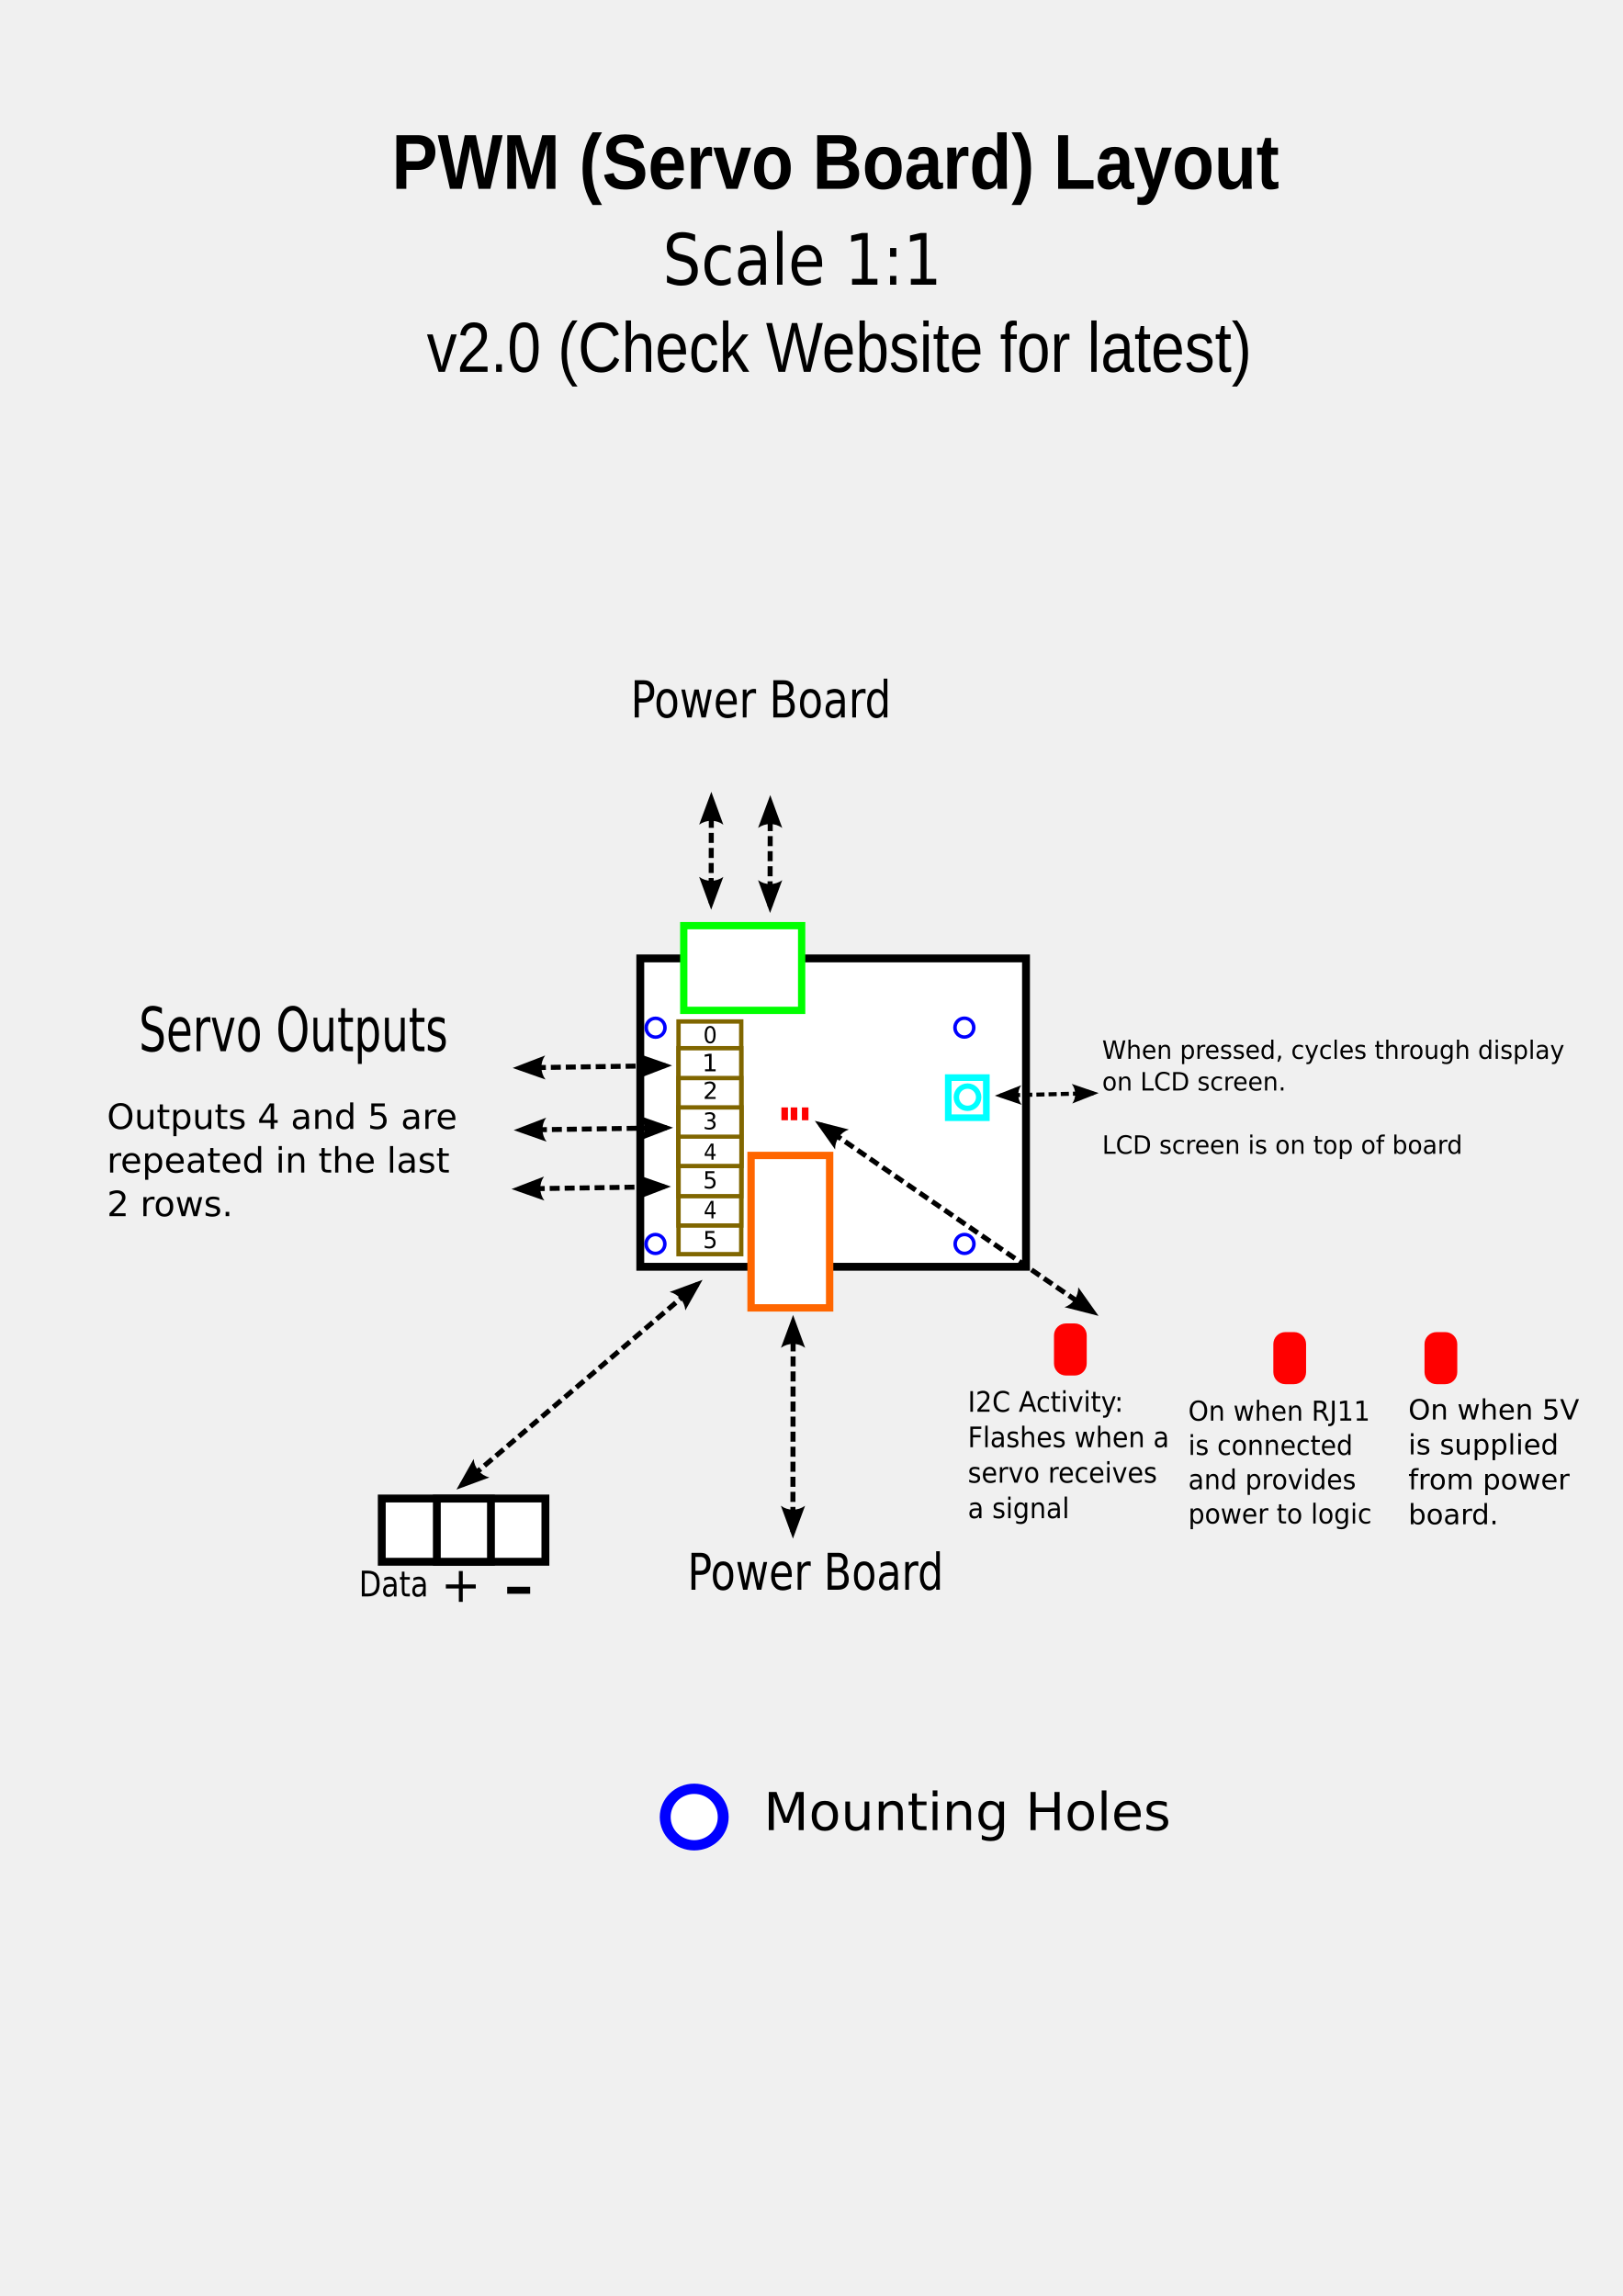
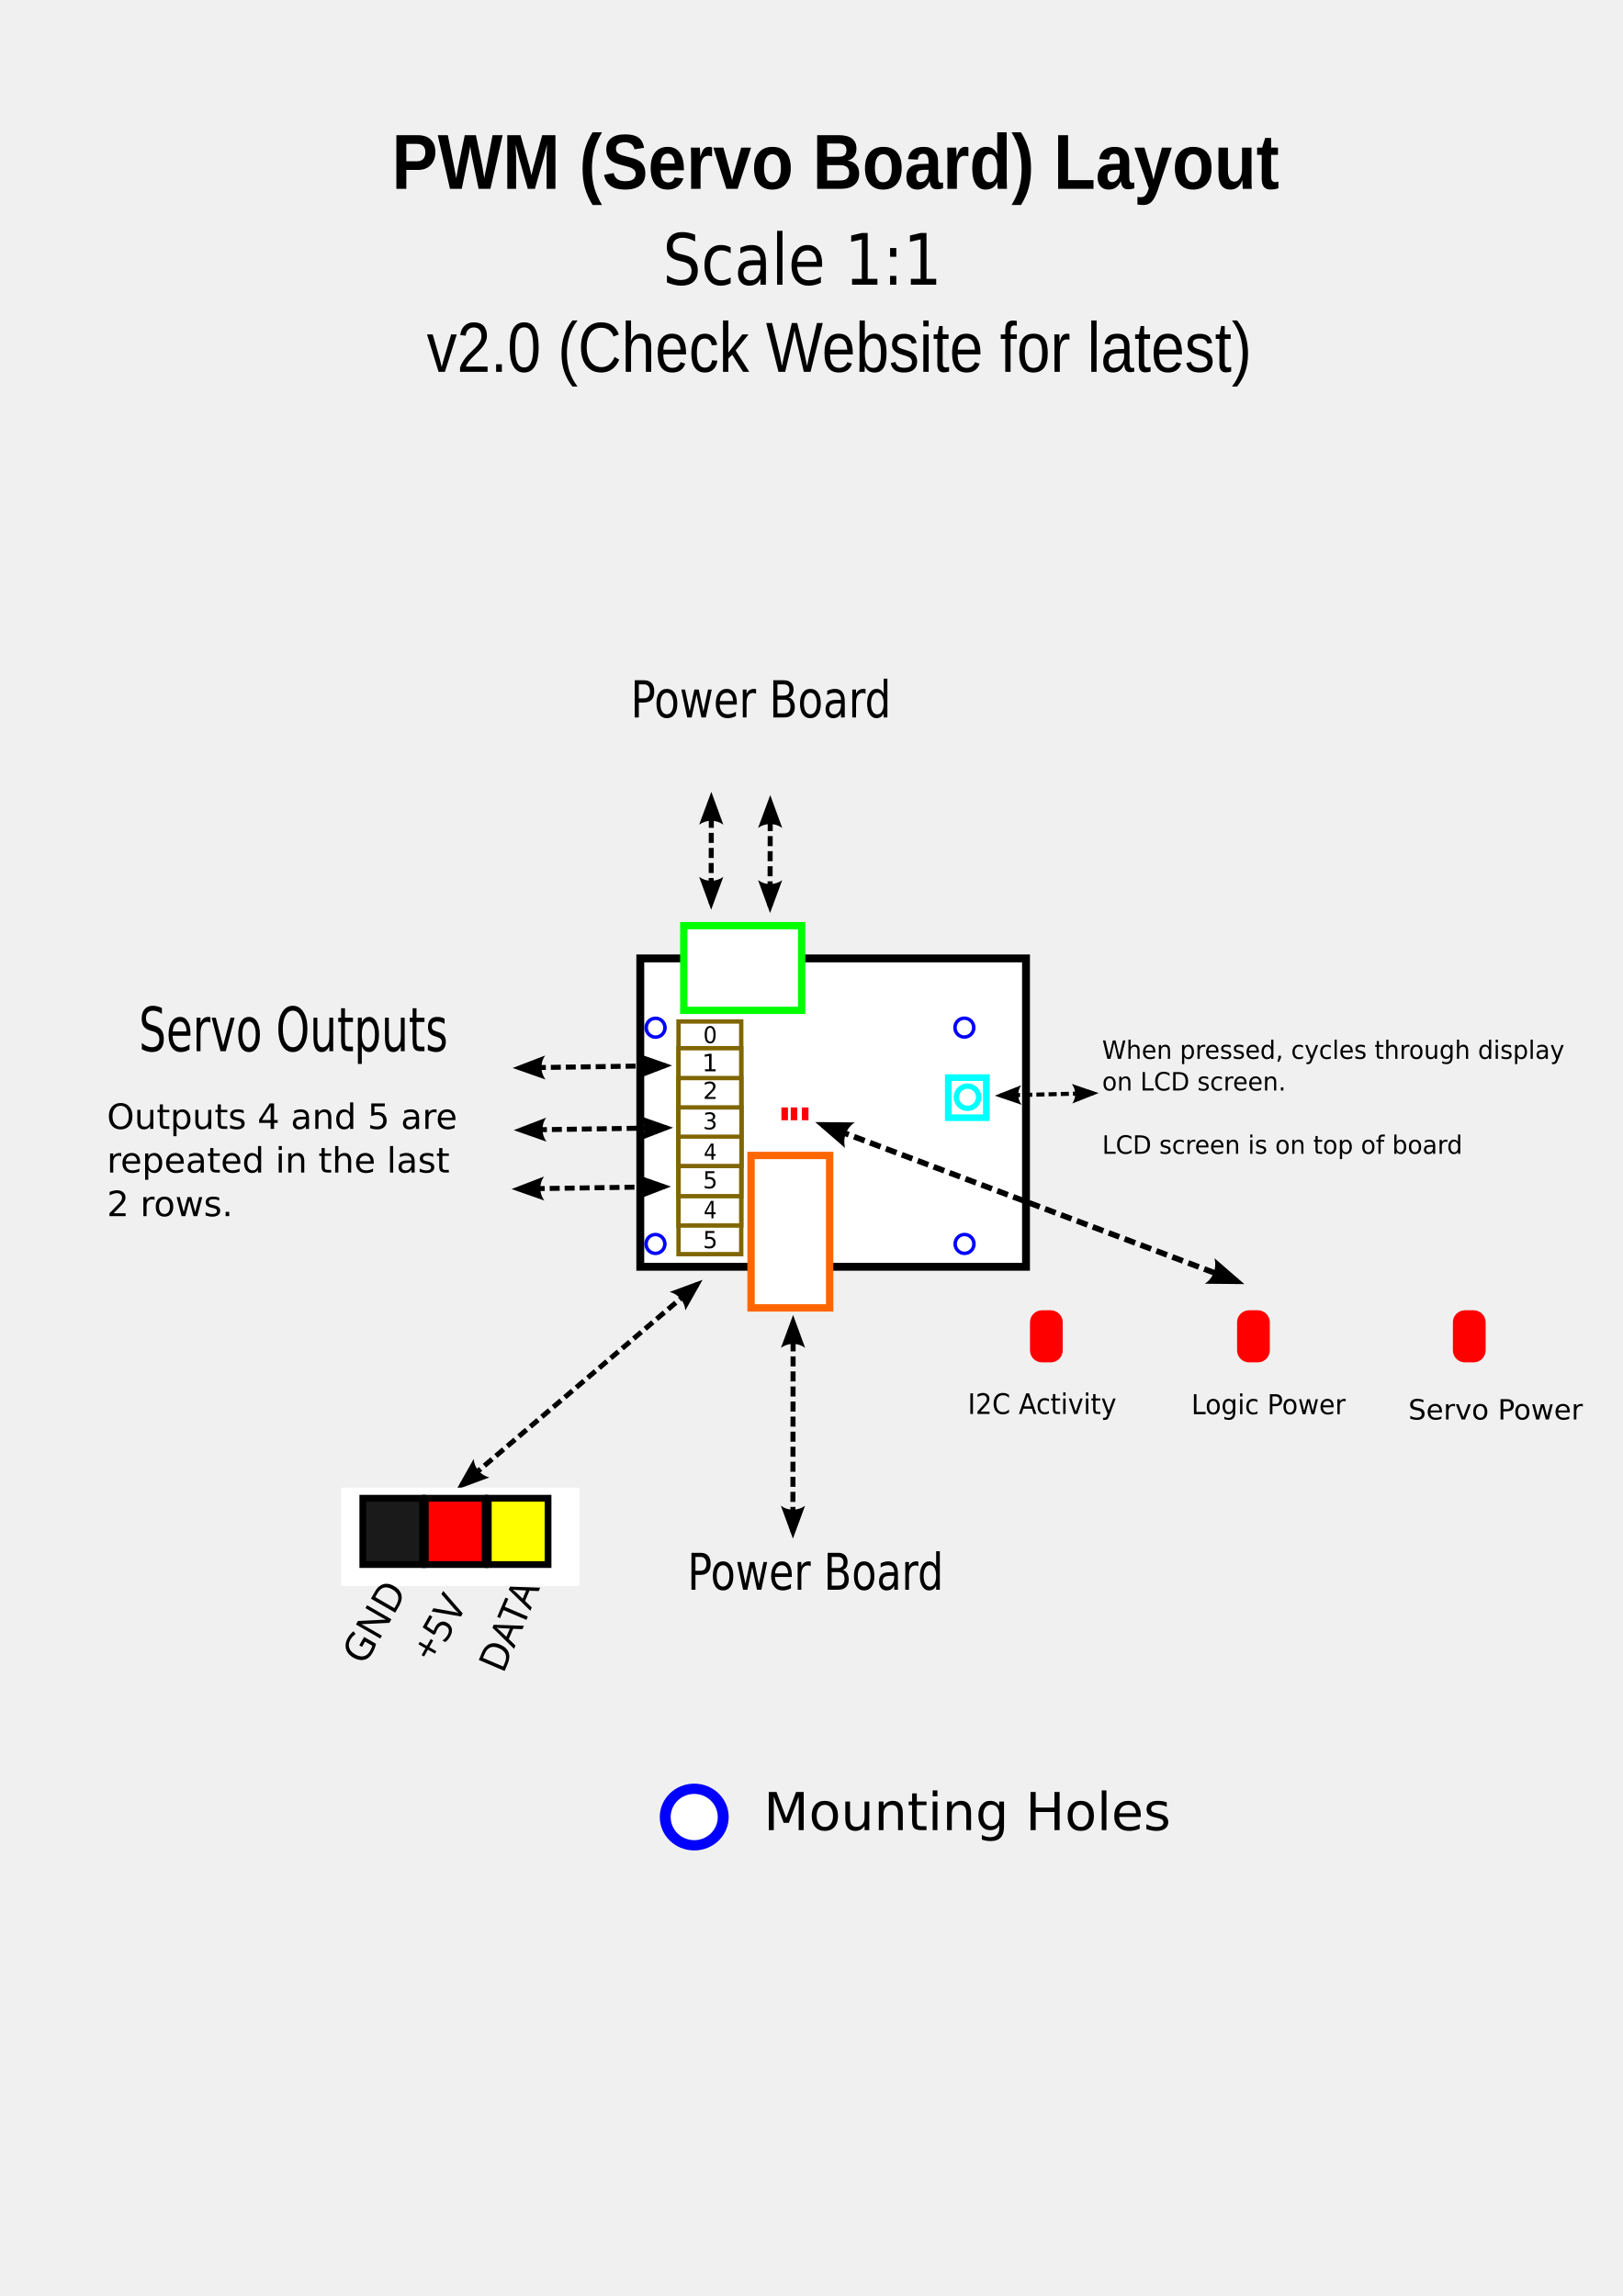
<svg xmlns="http://www.w3.org/2000/svg" id="svg4006" width="743.75" height="1052.5" xml:space="preserve">
  <defs id="defs4009">
    <marker orient="auto" refY="0.0" refX="0.0" id="Arrow2Mend" style="overflow:visible;">
      <path id="path8287" style="font-size:12.0;fill-rule:evenodd;stroke-width:0.625;stroke-linejoin:round;" d="M 8.719,4.034 L -2.207,0.016 L 8.719,-4.002 C 6.973,-1.63 6.983,1.616 8.719,4.034 z " transform="scale(0.6) rotate(180) translate(0,0)" />
    </marker>
    <marker orient="auto" refY="0.0" refX="0.0" id="Arrow2Mstart" style="overflow:visible">
      <path id="path8284" style="font-size:12.0;fill-rule:evenodd;stroke-width:0.625;stroke-linejoin:round" d="M 8.719,4.034 L -2.207,0.016 L 8.719,-4.002 C 6.973,-1.63 6.983,1.616 8.719,4.034 z " transform="scale(0.6) translate(0,0)" />
    </marker>
    <marker orient="auto" refY="0.0" refX="0.0" id="Arrow1Lstart" style="overflow:visible">
      <path id="path8260" d="M 0.0,0.0 L 5.0,-5.0 L -12.5,0.0 L 5.0,5.0 L 0.0,0.0 z " style="fill-rule:evenodd;stroke:#000000;stroke-width:1.0pt;marker-start:none" transform="scale(0.8) translate(12.5,0)" />
    </marker>
    <clipPath clipPathUnits="userSpaceOnUse" id="clipPath4031">
      <path d="M 142,142 L 9775,142 L 9775,13891 L 142,13891 L 142,142 z" clip-rule="evenodd" id="path4033" />
    </clipPath>
  </defs>
  <g id="layer1">
    <rect style="opacity:1;fill:#ffffff;fill-opacity:1;fill-rule:evenodd;stroke:#000000;stroke-width:3.608;stroke-linecap:butt;stroke-linejoin:miter;marker:none;marker-start:none;marker-mid:none;marker-end:none;stroke-miterlimit:4;stroke-dasharray:none;stroke-dashoffset:0;stroke-opacity:1;visibility:visible;display:inline;overflow:visible;enable-background:accumulate" id="rect8087" width="176.795" height="141.356" x="293.476" y="439.341" />
  </g>
  <g id="layer2">
    <rect style="opacity:1;fill:#ff0000;fill-opacity:1;fill-rule:evenodd;stroke:#000000;stroke-width:0;stroke-linecap:butt;stroke-linejoin:miter;marker:none;marker-start:none;marker-mid:none;marker-end:none;stroke-miterlimit:4;stroke-dasharray:none;stroke-dashoffset:0;stroke-opacity:1;visibility:visible;display:inline;overflow:visible;enable-background:accumulate" id="rect8096" width="3.008" height="5.876" x="358.157" y="507.65" />
    <rect style="opacity:1;fill:#ff0000;fill-opacity:1;fill-rule:evenodd;stroke:#000000;stroke-width:0;stroke-linecap:butt;stroke-linejoin:miter;marker:none;marker-start:none;marker-mid:none;marker-end:none;stroke-miterlimit:4;stroke-dasharray:none;stroke-dashoffset:0;stroke-opacity:1;visibility:visible;display:inline;overflow:visible;enable-background:accumulate" id="rect8100" width="3.008" height="5.876" x="362.429" y="507.65" />
    <rect style="opacity:1;fill:#ff0000;fill-opacity:1;fill-rule:evenodd;stroke:#000000;stroke-width:0;stroke-linecap:butt;stroke-linejoin:miter;marker:none;marker-start:none;marker-mid:none;marker-end:none;stroke-miterlimit:4;stroke-dasharray:none;stroke-dashoffset:0;stroke-opacity:1;visibility:visible;display:inline;overflow:visible;enable-background:accumulate" id="rect8102" width="3.008" height="5.876" x="367.554" y="507.65" />
    <rect style="opacity:1;fill:#ffffff;fill-opacity:1;fill-rule:evenodd;stroke:#ff6600;stroke-width:3.374;stroke-linecap:butt;stroke-linejoin:miter;marker:none;marker-start:none;marker-mid:none;marker-end:none;stroke-miterlimit:4;stroke-dasharray:none;stroke-dashoffset:0;stroke-opacity:1;visibility:visible;display:inline;overflow:visible;enable-background:accumulate" id="rect8104" width="36.023" height="69.876" x="344.247" y="529.665" />
    <path style="opacity:1;fill:#ffffff;fill-opacity:1;stroke:#0000ff;stroke-width:1.553;stroke-miterlimit:4;stroke-dasharray:none;stroke-opacity:1" id="path8106" d="M 446.8,570.104 A 4.129,4.272 0 1 1 438.542,570.104 A 4.129,4.272 0 1 1 446.8,570.104 z" transform="matrix(1.044067,0,0,1.013432,-20.07691,-7.532983)" />
    <path style="opacity:1;fill:#ffffff;fill-opacity:1;stroke:#0000ff;stroke-width:1.553;stroke-miterlimit:4;stroke-dasharray:none;stroke-opacity:1" id="path8108" d="M 446.8,570.104 A 4.129,4.272 0 1 1 438.542,570.104 A 4.129,4.272 0 1 1 446.8,570.104 z" transform="matrix(1.044067,0,0,1.013432,-20.15534,-106.6975)" />
    <path style="opacity:1;fill:#ffffff;fill-opacity:1;stroke:#0000ff;stroke-width:1.553;stroke-miterlimit:4;stroke-dasharray:none;stroke-opacity:1" id="path8110" d="M 446.8,570.104 A 4.129,4.272 0 1 1 438.542,570.104 A 4.129,4.272 0 1 1 446.8,570.104 z" transform="matrix(1.044067,0,0,1.013432,-161.6887,-106.6497)" />
    <path style="opacity:1;fill:#ffffff;fill-opacity:1;stroke:#0000ff;stroke-width:1.553;stroke-miterlimit:4;stroke-dasharray:none;stroke-opacity:1" id="path8112" d="M 446.8,570.104 A 4.129,4.272 0 1 1 438.542,570.104 A 4.129,4.272 0 1 1 446.8,570.104 z" transform="matrix(1.044067,0,0,1.013432,-161.7476,-7.521126)" />
    <rect style="opacity:1;fill:#ffffff;fill-opacity:1;fill-rule:evenodd;stroke:#00ff00;stroke-width:3.34;stroke-linecap:butt;stroke-linejoin:miter;marker:none;marker-start:none;marker-mid:none;marker-end:none;stroke-miterlimit:4;stroke-dasharray:none;stroke-dashoffset:0;stroke-opacity:1;visibility:visible;display:inline;overflow:visible;enable-background:accumulate" id="rect8114" width="54.032" height="38.832" x="313.406" y="424.323" />
    <rect style="opacity:1;fill:#ffffff;fill-opacity:1;fill-rule:evenodd;stroke:#00ffff;stroke-width:3.044;stroke-linecap:butt;stroke-linejoin:miter;marker:none;marker-start:none;marker-mid:none;marker-end:none;stroke-miterlimit:4;stroke-dasharray:none;stroke-dashoffset:0;stroke-opacity:1;visibility:visible;display:inline;overflow:visible;enable-background:accumulate" id="rect8120" width="17.448" height="18.37" x="434.645" y="493.99" ry="0" />
    <path style="opacity:1;fill:#ffffff;fill-opacity:1;stroke:#00ffff;stroke-width:2.654;stroke-linecap:butt;stroke-linejoin:miter;stroke-miterlimit:4;stroke-dasharray:none;stroke-opacity:1" id="path8122" d="M 449.75,504.031 A 5.469,5.531 0 1 1 438.812,504.031 A 5.469,5.531 0 1 1 449.75,504.031 z" transform="matrix(0.9341137,0,0,0.9235588,28.45952,37.46629)" />
    <rect style="opacity:1;fill:#ffffff;fill-opacity:1;fill-rule:evenodd;stroke:#806600;stroke-width:2;stroke-linecap:butt;stroke-linejoin:miter;marker:none;marker-start:none;marker-mid:none;marker-end:none;stroke-miterlimit:4;stroke-dasharray:none;stroke-dashoffset:0;stroke-opacity:1;visibility:visible;display:inline;overflow:visible;enable-background:accumulate" id="rect8126" width="28.743" height="106.658" x="311.003" y="468.253" />
    <rect style="opacity:1;fill:#ffffff;fill-opacity:1;fill-rule:evenodd;stroke:#806600;stroke-width:2;stroke-linecap:butt;stroke-linejoin:miter;marker:none;marker-start:none;marker-mid:none;marker-end:none;stroke-miterlimit:4;stroke-dasharray:none;stroke-dashoffset:0;stroke-opacity:1;visibility:visible;display:inline;overflow:visible;enable-background:accumulate" id="rect8128" width="28.75" height="81.293" x="311" y="480.5" />
    <rect style="opacity:1;fill:#ffffff;fill-opacity:1;fill-rule:evenodd;stroke:#806600;stroke-width:2;stroke-linecap:butt;stroke-linejoin:miter;marker:none;marker-start:none;marker-mid:none;marker-end:none;stroke-miterlimit:4;stroke-dasharray:none;stroke-dashoffset:0;stroke-opacity:1;visibility:visible;display:inline;overflow:visible;enable-background:accumulate" id="rect8130" width="28.722" height="54.155" x="311.032" y="494.188" />
    <rect style="opacity:1;fill:#ffffff;fill-opacity:1;fill-rule:evenodd;stroke:#806600;stroke-width:2;stroke-linecap:butt;stroke-linejoin:miter;marker:none;marker-start:none;marker-mid:none;marker-end:none;stroke-miterlimit:4;stroke-dasharray:none;stroke-dashoffset:0;stroke-opacity:1;visibility:visible;display:inline;overflow:visible;enable-background:accumulate" id="rect8132" width="28.87" height="26.864" x="310.977" y="507.643" />
    <rect style="opacity:1;fill:#ffffff;fill-opacity:1;fill-rule:evenodd;stroke:#806600;stroke-width:1.9;stroke-linecap:butt;stroke-linejoin:miter;marker:none;marker-start:none;marker-mid:none;marker-end:none;stroke-miterlimit:4;stroke-dasharray:none;stroke-dashoffset:0;stroke-opacity:1;visibility:visible;display:inline;overflow:visible;enable-background:accumulate" id="rect8138" width="28.638" height="0.013" x="311.056" y="521.045" />
    <flowRoot xml:space="preserve" id="flowRoot8140" style="font-size:40px;font-style:normal;font-weight:normal;fill:#000000;fill-opacity:1;stroke:none;stroke-width:1px;stroke-linecap:butt;stroke-linejoin:miter;stroke-opacity:1;font-family:Bitstream Vera Sans">
      <flowRegion id="flowRegion8142">
        <rect id="rect8144" width="29" height="58.75" x="347" y="534.75" />
      </flowRegion>
      <flowPara id="flowPara8146">RJ</flowPara>
    </flowRoot>
    <rect style="opacity:1;fill:#ffffff;fill-opacity:1;fill-rule:evenodd;stroke:#000000;stroke-width:3.608;stroke-linecap:butt;stroke-linejoin:miter;marker:none;marker-start:none;marker-mid:none;marker-end:none;stroke-miterlimit:4;stroke-dasharray:none;stroke-dashoffset:0;stroke-opacity:1;visibility:visible;display:inline;overflow:visible;enable-background:accumulate" id="rect10105" width="75" height="29" x="174.986" y="686.922" />
    <rect style="opacity:1;fill:#ffffff;fill-opacity:1;fill-rule:evenodd;stroke:#000000;stroke-width:3.589;stroke-linecap:butt;stroke-linejoin:miter;marker:none;marker-start:none;marker-mid:none;marker-end:none;stroke-miterlimit:4;stroke-dasharray:none;stroke-dashoffset:0;stroke-opacity:1;visibility:visible;display:inline;overflow:visible;enable-background:accumulate" id="rect10107" width="24.802" height="28.923" x="200.226" y="686.99" />
  </g>
  <g id="layer3">
    <flowRoot xml:space="preserve" id="flowRoot8149" style="font-size:40px;font-style:normal;font-weight:normal;fill:#ff6600;fill-opacity:1;stroke:none;stroke-width:1px;stroke-linecap:butt;stroke-linejoin:miter;stroke-opacity:1;font-family:Bitstream Vera Sans" transform="matrix(0,-0.5296113,0.6502364,0,178.6256,687.1011)">
      <flowRegion id="flowRegion8151">
        <rect id="rect8153" width="202" height="117" x="188" y="262.5" style="fill:#ff6600;fill-opacity:1" />
      </flowRegion>
      <flowPara id="flowPara8155">RJ11</flowPara>
    </flowRoot>
    <flowRoot xml:space="preserve" id="flowRoot8177" style="font-size:40px;font-style:normal;font-weight:normal;fill:#000000;fill-opacity:1;stroke:none;stroke-width:1px;stroke-linecap:butt;stroke-linejoin:miter;stroke-opacity:1;font-family:Bitstream Vera Sans" transform="matrix(0.4905457,0,0,0.6063706,239.6336,151.8938)">
      <flowRegion id="flowRegion8179">
        <rect id="rect8181" width="195" height="64" x="114" y="310.5" />
      </flowRegion>
      <flowPara id="flowPara8183">GND</flowPara>
    </flowRoot>
    <flowRoot xml:space="preserve" id="flowRoot8189" style="font-size:40px;font-style:normal;font-weight:normal;fill:#000000;fill-opacity:1;stroke:none;stroke-width:1px;stroke-linecap:butt;stroke-linejoin:miter;stroke-opacity:1;font-family:Bitstream Vera Sans" transform="matrix(0.4632998,0,0,0.5765937,186.3638,233.1711)">
      <flowRegion id="flowRegion8191">
        <rect id="rect8193" width="198" height="112" x="363" y="184.5" />
      </flowRegion>
      <flowPara id="flowPara8195">+5V</flowPara>
    </flowRoot>
    <text xml:space="preserve" style="font-size:11.243px;font-style:normal;font-weight:normal;fill:#000000;fill-opacity:1;stroke:none;stroke-width:1px;stroke-linecap:butt;stroke-linejoin:miter;stroke-opacity:1;font-family:Bitstream Vera Sans" x="314.035" y="503.113" id="text8197" transform="scale(1.024517,0.97607)">
      <tspan id="tspan8199" x="314.035" y="503.113">1</tspan>
    </text>
    <text xml:space="preserve" style="font-size:10.79px;font-style:normal;font-weight:normal;fill:#000000;fill-opacity:1;stroke:none;stroke-width:1px;stroke-linecap:butt;stroke-linejoin:miter;stroke-opacity:1;font-family:Bitstream Vera Sans" x="321.87" y="504.284" id="text8201" transform="scale(1.001054,0.9989468)">
      <tspan id="tspan8203" x="321.87" y="504.284">2</tspan>
    </text>
    <text xml:space="preserve" style="font-size:10.497px;font-style:normal;font-weight:normal;fill:#000000;fill-opacity:1;stroke:none;stroke-width:1px;stroke-linecap:butt;stroke-linejoin:miter;stroke-opacity:1;font-family:Bitstream Vera Sans" x="324.672" y="513.754" id="text8205" transform="scale(0.992405,1.007653)">
      <tspan id="tspan8207" x="324.672" y="513.754">3</tspan>
    </text>
    <text xml:space="preserve" style="font-size:9.763px;font-style:normal;font-weight:normal;fill:#000000;fill-opacity:1;stroke:none;stroke-width:1px;stroke-linecap:butt;stroke-linejoin:miter;stroke-opacity:1;font-family:Bitstream Vera Sans" x="334.592" y="512.465" id="text8209" transform="scale(0.9639827,1.037363)">
      <tspan id="tspan8211" x="334.592" y="512.465">4</tspan>
    </text>
    <text xml:space="preserve" style="font-size:10.682px;font-style:normal;font-weight:normal;fill:#000000;fill-opacity:1;stroke:none;stroke-width:1px;stroke-linecap:butt;stroke-linejoin:miter;stroke-opacity:1;font-family:Bitstream Vera Sans" x="324.67" y="540.573" id="text8213" transform="scale(0.9923361,1.007723)">
      <tspan id="tspan8215" x="324.67" y="540.573">5</tspan>
    </text>
    <text xml:space="preserve" style="font-size:10.163px;font-style:normal;font-weight:normal;fill:#000000;fill-opacity:1;stroke:none;stroke-width:1px;stroke-linecap:butt;stroke-linejoin:miter;stroke-opacity:1;font-family:Bitstream Vera Sans" x="348.28" y="517.224" id="text8217" transform="scale(0.9260949,1.079803)">
      <tspan id="tspan8219" x="348.28" y="517.224">4</tspan>
    </text>
    <text xml:space="preserve" style="font-size:10.682px;font-style:normal;font-weight:normal;fill:#000000;fill-opacity:1;stroke:none;stroke-width:1px;stroke-linecap:butt;stroke-linejoin:miter;stroke-opacity:1;font-family:Bitstream Vera Sans" x="324.67" y="567.779" id="text8221" transform="scale(0.9923361,1.007723)">
      <tspan id="tspan8223" x="324.67" y="567.779">5</tspan>
    </text>
    <text xml:space="preserve" style="font-size:10.245px;font-style:normal;font-weight:normal;fill:#000000;fill-opacity:1;stroke:none;stroke-width:1px;stroke-linecap:butt;stroke-linejoin:miter;stroke-opacity:1;font-family:Bitstream Vera Sans" x="332.81" y="463.132" id="text8245" transform="scale(0.9685585,1.032462)">
      <tspan id="tspan8247" x="332.81" y="463.132">0</tspan>
    </text>
    <path style="fill:none;fill-rule:evenodd;stroke:#000000;stroke-width:2.3;stroke-linecap:butt;stroke-linejoin:miter;marker-start:url(#Arrow2Mstart);marker-end:url(#Arrow2Mend);stroke-miterlimit:4;stroke-dasharray:4.6, 2.3;stroke-dashoffset:0;stroke-opacity:1;display:inline" d="M 363.426,702.275 L 363.53,605.824" id="path8253" />
    <text xml:space="preserve" style="font-size:20.824px;font-style:normal;font-weight:normal;fill:#000000;fill-opacity:1;stroke:none;stroke-width:1px;stroke-linecap:butt;stroke-linejoin:miter;stroke-opacity:1;font-family:Bitstream Vera Sans" x="351.087" y="654.023" id="text10087" transform="scale(0.897474,1.114238)">
      <tspan id="tspan10089" x="351.087" y="654.023">Power Board</tspan>
    </text>
    <path style="fill:none;fill-rule:evenodd;stroke:#000000;stroke-width:2.3;stroke-linecap:butt;stroke-linejoin:miter;marker-start:url(#Arrow2Mstart);marker-end:url(#Arrow2Mend);stroke-miterlimit:4;stroke-dasharray:4.6, 2.3;stroke-dashoffset:0;stroke-opacity:1;display:inline" d="M 325.944,413.989 L 326.056,366.011" id="path10091" />
    <path style="fill:none;fill-rule:evenodd;stroke:#000000;stroke-width:2.304;stroke-linecap:butt;stroke-linejoin:miter;marker-start:url(#Arrow2Mstart);marker-end:url(#Arrow2Mend);stroke-miterlimit:4;stroke-dasharray:4.608, 2.304;stroke-dashoffset:0;stroke-opacity:1;display:inline" d="M 211.519,680.836 L 319.71,588.673" id="path10093" />
    <path style="fill:none;fill-rule:evenodd;stroke:#000000;stroke-width:2.3;stroke-linecap:butt;stroke-linejoin:miter;marker-start:url(#Arrow2Mstart);marker-end:url(#Arrow2Mend);stroke-miterlimit:4;stroke-dasharray:4.6, 2.3;stroke-dashoffset:0;stroke-opacity:1;display:inline" d="M 352.944,415.489 L 353.056,367.511" id="path10095" />
    <text xml:space="preserve" style="font-size:21.094px;font-style:normal;font-weight:normal;fill:#000000;fill-opacity:1;stroke:none;stroke-width:1px;stroke-linecap:butt;stroke-linejoin:miter;stroke-opacity:1;font-family:Bitstream Vera Sans" x="320.679" y="296.46" id="text10097" transform="scale(0.9013997,1.109386)">
      <tspan id="tspan10099" x="320.679" y="296.46">Power Board</tspan>
    </text>
-     <text xml:space="preserve" style="font-size:22.22px;font-style:normal;font-weight:normal;fill:#000000;fill-opacity:1;stroke:none;stroke-width:1px;stroke-linecap:butt;stroke-linejoin:miter;stroke-opacity:1;font-family:Bitstream Vera Sans" x="204.736" y="724.584" id="text10111" transform="scale(0.9867659,1.013411)">
-       <tspan id="tspan10113" x="204.736" y="724.584">+</tspan>
-     </text>
-     <text xml:space="preserve" style="font-size:40px;font-style:normal;font-weight:normal;fill:#000000;fill-opacity:1;stroke:none;stroke-width:1px;stroke-linecap:butt;stroke-linejoin:miter;stroke-opacity:1;font-family:Bitstream Vera Sans" x="230.517" y="739.959" id="text10115">
-       <tspan id="tspan10117" x="230.517" y="739.959">-</tspan>
-     </text>
-     <text xml:space="preserve" style="font-size:14.692px;font-style:normal;font-weight:normal;fill:#000000;fill-opacity:1;stroke:none;stroke-width:1px;stroke-linecap:butt;stroke-linejoin:miter;stroke-opacity:1;font-family:Bitstream Vera Sans" x="181.584" y="663.148" id="text10119" transform="scale(0.9061745,1.10354)">
-       <tspan id="tspan10121" x="181.584" y="663.148">Data</tspan>
-     </text>
    <text xml:space="preserve" style="font-size:23.548px;font-style:normal;font-weight:normal;fill:#000000;fill-opacity:1;stroke:none;stroke-width:1px;stroke-linecap:butt;stroke-linejoin:miter;stroke-opacity:1;font-family:Bitstream Vera Sans" x="75.932" y="403.925" id="text10123" transform="scale(0.8382023,1.193029)">
      <tspan id="tspan10125" x="75.932" y="403.925">Servo Outputs</tspan>
    </text>
    <path style="fill:none;fill-rule:evenodd;stroke:#000000;stroke-width:2.285;stroke-linecap:butt;stroke-linejoin:miter;marker-start:url(#Arrow2Mstart);marker-end:url(#Arrow2Mend);stroke-miterlimit:4;stroke-dasharray:4.571, 2.285;stroke-dashoffset:0;stroke-opacity:1;display:inline" d="M 305.034,488.501 L 238,489.5" id="path10127" />
    <path style="fill:none;fill-rule:evenodd;stroke:#000000;stroke-width:2.285;stroke-linecap:butt;stroke-linejoin:miter;marker-start:url(#Arrow2Mstart);marker-end:url(#Arrow2Mend);stroke-miterlimit:4;stroke-dasharray:4.571, 2.285;stroke-dashoffset:0;stroke-opacity:1;display:inline" d="M 305.517,517.001 L 238.483,517.999" id="path10129" />
    <path style="fill:none;fill-rule:evenodd;stroke:#000000;stroke-width:2.285;stroke-linecap:butt;stroke-linejoin:miter;marker-start:url(#Arrow2Mstart);marker-end:url(#Arrow2Mend);stroke-miterlimit:4;stroke-dasharray:4.571, 2.285;stroke-dashoffset:0;stroke-opacity:1;display:inline" d="M 304.517,544.001 L 237.483,544.999" id="path10131" />
    <text xml:space="preserve" style="font-size:16px;font-style:normal;font-weight:normal;fill:#000000;fill-opacity:1;stroke:none;stroke-width:1px;stroke-linecap:butt;stroke-linejoin:miter;stroke-opacity:1;font-family:Bitstream Vera Sans" x="49" y="517.5" id="text10133">
      <tspan id="tspan10135" x="49" y="517.5">Outputs 4 and 5 are</tspan>
      <tspan x="49" y="537.5" id="tspan10137">repeated in the last </tspan>
      <tspan x="49" y="557.5" id="tspan10139">2 rows. </tspan>
    </text>
-     <path style="fill:none;fill-rule:evenodd;stroke:#000000;stroke-width:2.304;stroke-linecap:butt;stroke-linejoin:miter;marker-start:url(#Arrow2Mstart);marker-end:url(#Arrow2Mend);stroke-miterlimit:4;stroke-dasharray:4.608, 2.304;stroke-dashoffset:0;stroke-opacity:1;display:inline" d="M 376,515.5 L 501,601.5" id="path10141" />
-     <rect style="opacity:1;fill:#ff0000;fill-opacity:1;fill-rule:evenodd;stroke:#000000;stroke-width:0;stroke-linecap:round;stroke-linejoin:round;marker:none;marker-start:none;marker-mid:none;marker-end:none;stroke-miterlimit:0;stroke-dasharray:none;stroke-dashoffset:0;stroke-opacity:1;visibility:visible;display:inline;overflow:visible;enable-background:accumulate" id="rect10143" width="15.008" height="23.876" x="483.096" y="606.674" ry="5.5" />
-     <text xml:space="preserve" style="font-size:12.481px;font-style:normal;font-weight:normal;fill:#000000;fill-opacity:1;stroke:none;stroke-width:1px;stroke-linecap:butt;stroke-linejoin:miter;stroke-opacity:1;font-family:Bitstream Vera Sans" x="462.133" y="621.214" id="text10145" transform="scale(0.9598909,1.041785)">
-       <tspan id="tspan10147" x="462.133" y="621.214">I2C Activity:</tspan>
-       <tspan x="462.133" y="636.815" id="tspan10151">Flashes when a </tspan>
-       <tspan x="462.133" y="652.416" id="tspan10161">servo receives</tspan>
-       <tspan x="462.133" y="668.017" id="tspan10153">a signal</tspan>
+     <path style="fill:none;fill-rule:evenodd;stroke:#000000;stroke-width:2.599;stroke-linecap:butt;stroke-linejoin:miter;marker-start:url(#Arrow2Mstart);marker-end:url(#Arrow2Mend);stroke-miterlimit:4;stroke-dasharray:5.198, 2.599;stroke-dashoffset:0;stroke-opacity:1;display:inline" d="M 376.865,515.556 L 567.135,587.444" id="path10141" />
+     <rect style="opacity:1;fill:#ff0000;fill-opacity:1;fill-rule:evenodd;stroke:#000000;stroke-width:0;stroke-linecap:round;stroke-linejoin:round;marker:none;marker-start:none;marker-mid:none;marker-end:none;stroke-miterlimit:0;stroke-dasharray:none;stroke-dashoffset:0;stroke-opacity:1;visibility:visible;display:inline;overflow:visible;enable-background:accumulate" id="rect10143" width="15.008" height="23.876" x="472.096" y="600.641" ry="5.5" />
+     <text xml:space="preserve" style="font-size:12.481px;font-style:normal;font-weight:normal;fill:#000000;fill-opacity:1;stroke:none;stroke-width:1px;stroke-linecap:butt;stroke-linejoin:miter;stroke-opacity:1;font-family:Bitstream Vera Sans" x="462.133" y="622.185" id="text10145" transform="scale(0.9598909,1.041785)">
+       <tspan x="462.133" y="622.185" id="tspan10153">I2C Activity</tspan>
    </text>
-     <rect style="opacity:1;fill:#ff0000;fill-opacity:1;fill-rule:evenodd;stroke:#000000;stroke-width:0;stroke-linecap:round;stroke-linejoin:round;marker:none;marker-start:none;marker-mid:none;marker-end:none;stroke-miterlimit:0;stroke-dasharray:none;stroke-dashoffset:0;stroke-opacity:1;visibility:visible;display:inline;overflow:visible;enable-background:accumulate" id="rect10155" width="15.008" height="23.876" x="583.637" y="610.641" ry="5.5" />
-     <rect style="opacity:1;fill:#ff0000;fill-opacity:1;fill-rule:evenodd;stroke:#000000;stroke-width:0;stroke-linecap:round;stroke-linejoin:round;marker:none;marker-start:none;marker-mid:none;marker-end:none;stroke-miterlimit:0;stroke-dasharray:none;stroke-dashoffset:0;stroke-opacity:1;visibility:visible;display:inline;overflow:visible;enable-background:accumulate" id="rect10157" width="15.008" height="23.876" x="652.934" y="610.641" ry="5.5" />
-     <text xml:space="preserve" style="font-size:12.22px;font-style:normal;font-weight:normal;fill:#000000;fill-opacity:1;stroke:none;stroke-width:1px;stroke-linecap:butt;stroke-linejoin:miter;stroke-opacity:1;font-family:Bitstream Vera Sans" x="560.326" y="633.003" id="text10163" transform="scale(0.972,1.028807)">
-       <tspan id="tspan10165" x="560.326" y="633.003">On when RJ11</tspan>
-       <tspan x="560.326" y="648.277" id="tspan10167">is connected</tspan>
-       <tspan x="560.326" y="663.552" id="tspan10169">and provides</tspan>
-       <tspan x="560.326" y="678.827" id="tspan10171">power to logic</tspan>
+     <rect style="opacity:1;fill:#ff0000;fill-opacity:1;fill-rule:evenodd;stroke:#000000;stroke-width:0;stroke-linecap:round;stroke-linejoin:round;marker:none;marker-start:none;marker-mid:none;marker-end:none;stroke-miterlimit:0;stroke-dasharray:none;stroke-dashoffset:0;stroke-opacity:1;visibility:visible;display:inline;overflow:visible;enable-background:accumulate" id="rect10155" width="15.008" height="23.876" x="567.015" y="600.641" ry="5.5" />
+     <rect style="opacity:1;fill:#ff0000;fill-opacity:1;fill-rule:evenodd;stroke:#000000;stroke-width:0;stroke-linecap:round;stroke-linejoin:round;marker:none;marker-start:none;marker-mid:none;marker-end:none;stroke-miterlimit:0;stroke-dasharray:none;stroke-dashoffset:0;stroke-opacity:1;visibility:visible;display:inline;overflow:visible;enable-background:accumulate" id="rect10157" width="15.008" height="23.876" x="665.934" y="600.641" ry="5.5" />
+     <text xml:space="preserve" style="font-size:12.22px;font-style:normal;font-weight:normal;fill:#000000;fill-opacity:1;stroke:none;stroke-width:1px;stroke-linecap:butt;stroke-linejoin:miter;stroke-opacity:1;font-family:Bitstream Vera Sans" x="561.794" y="630.121" id="text10163" transform="scale(0.972,1.028807)">
+       <tspan x="561.794" y="630.121" id="tspan10171">Logic Power</tspan>
    </text>
    <text xml:space="preserve" style="font-size:12.847px;font-style:normal;font-weight:normal;fill:#000000;fill-opacity:1;stroke:none;stroke-width:1px;stroke-linecap:butt;stroke-linejoin:miter;stroke-opacity:1;font-family:Bitstream Vera Sans" x="643.32" y="652.914" id="text10173" transform="scale(1.003394,0.9966177)">
-       <tspan x="643.32" y="652.914" id="tspan10181">On when 5V</tspan>
-       <tspan x="643.32" y="668.973" id="tspan10189">is supplied</tspan>
-       <tspan x="643.32" y="685.031" id="tspan10191">from power</tspan>
-       <tspan x="643.32" y="701.089" id="tspan10193">board.</tspan>
+       <tspan x="643.32" y="652.914" id="tspan10193">Servo Power</tspan>
    </text>
    <path style="fill:none;fill-rule:evenodd;stroke:#000000;stroke-width:1.864;stroke-linecap:butt;stroke-linejoin:miter;marker-start:url(#Arrow2Mstart);marker-end:url(#Arrow2Mend);stroke-miterlimit:4;stroke-dasharray:3.727, 1.864;stroke-dashoffset:0;stroke-opacity:1;display:inline" d="M 501.103,501.142 L 458.441,502.185" id="path10195" />
    <text xml:space="preserve" style="font-size:11.384px;font-style:normal;font-weight:normal;fill:#000000;fill-opacity:1;stroke:none;stroke-width:1px;stroke-linecap:butt;stroke-linejoin:miter;stroke-opacity:1;font-family:Bitstream Vera Sans" x="515.04" y="476.083" id="text10197" transform="scale(0.9808309,1.019544)">
      <tspan id="tspan10199" x="515.04" y="476.083">When pressed, cycles through display</tspan>
      <tspan x="515.04" y="490.313" id="tspan10201">on LCD screen.</tspan>
      <tspan x="515.04" y="504.543" id="tspan10203" />
      <tspan x="515.04" y="518.773" id="tspan10205">LCD screen is on top of board</tspan>
    </text>
    <path style="opacity:1;fill:#ffffff;fill-opacity:1;stroke:#0000ff;stroke-width:1.553;stroke-miterlimit:4;stroke-dasharray:none;stroke-opacity:1" id="path10208" d="M 446.8,570.104 A 4.129,4.272 0 1 1 438.542,570.104 A 4.129,4.272 0 1 1 446.8,570.104 z" transform="matrix(3.218745,0,0,3.03285,-1106.647,-896.0974)" />
    <text xml:space="preserve" style="font-size:24px;font-style:normal;font-weight:normal;fill:#000000;fill-opacity:1;stroke:none;stroke-width:1px;stroke-linecap:butt;stroke-linejoin:miter;stroke-opacity:1;font-family:Bitstream Vera Sans" x="350.018" y="838.954" id="text10210">
      <tspan id="tspan10212" x="350.018" y="838.954">Mounting Holes</tspan>
    </text>
    <text xml:space="preserve" style="font-size:33.587px;font-style:normal;font-variant:normal;font-weight:bold;font-stretch:normal;fill:#000000;fill-opacity:1;stroke:none;stroke-width:1px;stroke-linecap:butt;stroke-linejoin:miter;stroke-opacity:1;font-family:Arial;-inkscape-font-specification:Arial Bold" x="191.126" y="81.326" id="text10214" transform="scale(0.9395587,1.064329)">
      <tspan x="191.126" y="81.326" id="tspan10218">PWM (Servo Board) Layout</tspan>
    </text>
    <text xml:space="preserve" style="font-size:30px;font-style:normal;font-weight:normal;fill:#000000;fill-opacity:1;stroke:none;stroke-width:1px;stroke-linecap:butt;stroke-linejoin:miter;stroke-opacity:1;font-family:Bitstream Vera Sans" x="329.081" y="120.473" id="text10222" transform="scale(0.9231487,1.083249)">
      <tspan id="tspan10224" x="329.081" y="120.473">Scale 1:1</tspan>
    </text>
    <text xml:space="preserve" style="font-size:30px;font-style:normal;font-variant:normal;font-weight:normal;font-stretch:normal;fill:#000000;fill-opacity:1;stroke:none;stroke-width:1px;stroke-linecap:butt;stroke-linejoin:miter;stroke-opacity:1;font-family:Arial;-inkscape-font-specification:Arial" x="211.907" y="157.351" id="text10226" transform="scale(0.9231487,1.083249)">
      <tspan id="tspan10228" x="211.907" y="157.351">v2.0 (Check Website for latest)</tspan>
    </text>
+     <rect style="fill:#ffffff;fill-opacity:1;fill-rule:evenodd;stroke:#ffffff;stroke-width:3.103;stroke-linecap:butt;stroke-linejoin:miter;stroke-miterlimit:4;stroke-dasharray:none;stroke-dashoffset:0;stroke-opacity:1" id="rect3329" width="106" height="42" x="158" y="683.5" />
+     <g id="g3304" transform="translate(116,9)">
+       <rect ry="0" y="677.802" x="50.302" height="30.397" width="27.397" id="rect2498" style="fill:#1a1a1a;fill-opacity:1;fill-rule:evenodd;stroke:#000000;stroke-width:3.103;stroke-linecap:butt;stroke-linejoin:miter;stroke-miterlimit:4;stroke-dasharray:none;stroke-dashoffset:0;stroke-opacity:1" />
+       <rect ry="0" y="677.802" x="78.927" height="30.397" width="27.397" id="rect3288" style="fill:#ff0000;fill-opacity:1;fill-rule:evenodd;stroke:#000000;stroke-width:3.103;stroke-linecap:butt;stroke-linejoin:miter;stroke-miterlimit:4;stroke-dasharray:none;stroke-dashoffset:0;stroke-opacity:1" />
+       <rect ry="0" y="677.802" x="107.802" height="30.397" width="27.397" id="rect3290" style="fill:#ffff00;fill-opacity:1;fill-rule:evenodd;stroke:#000000;stroke-width:3.103;stroke-linecap:butt;stroke-linejoin:miter;stroke-miterlimit:4;stroke-dasharray:none;stroke-dashoffset:0;stroke-opacity:1" />
+       <text transform="matrix(0.5,-0.8660254,0.8660254,0.5,0,0)" id="text3292" y="421.545" x="-628.382" style="font-size:18px;font-style:normal;font-variant:normal;font-weight:normal;font-stretch:normal;fill:#000000;fill-opacity:1;stroke:none;stroke-width:1px;stroke-linecap:butt;stroke-linejoin:miter;stroke-opacity:1;font-family:Sans;-inkscape-font-specification:Sans" xml:space="preserve">
+         <tspan y="421.545" x="-628.382" id="tspan3294">GND</tspan>
+       </text>
+       <text transform="matrix(0.4926434,-0.8702313,0.8702313,0.4926434,0,0)" id="text3296" y="443.556" x="-615.265" style="font-size:18px;font-style:normal;font-variant:normal;font-weight:normal;font-stretch:normal;fill:#000000;fill-opacity:1;stroke:none;stroke-width:1px;stroke-linecap:butt;stroke-linejoin:miter;stroke-opacity:1;font-family:Sans;-inkscape-font-specification:Sans" xml:space="preserve">
+         <tspan y="443.556" x="-615.265" id="tspan3298">+5V</tspan>
+       </text>
+       <text transform="matrix(0.3927921,-0.9196273,0.9196273,0.3927921,0,0)" id="text3300" y="403.361" x="-652.6" style="font-size:18px;font-style:normal;font-variant:normal;font-weight:normal;font-stretch:normal;fill:#000000;fill-opacity:1;stroke:none;stroke-width:1px;stroke-linecap:butt;stroke-linejoin:miter;stroke-opacity:1;font-family:Sans;-inkscape-font-specification:Sans" xml:space="preserve">
+         <tspan y="403.361" x="-652.6" id="tspan3302">DATA</tspan>
+       </text>
+     </g>
+     <flowRoot xml:space="preserve" id="flowRoot3349" style="fill:black;stroke:none;stroke-opacity:1;stroke-width:1px;stroke-linejoin:miter;stroke-linecap:butt;fill-opacity:1;font-family:Sans;font-style:normal;font-weight:normal;font-size:18;-inkscape-font-specification:Sans;font-stretch:normal;font-variant:normal">
+       <flowRegion id="flowRegion3351">
+         <rect id="rect3353" width="39" height="43" x="649" y="653.5" />
+       </flowRegion>
+       <flowPara id="flowPara3355" />
+     </flowRoot>
  </g>
  <g id="layer4" />
</svg>
